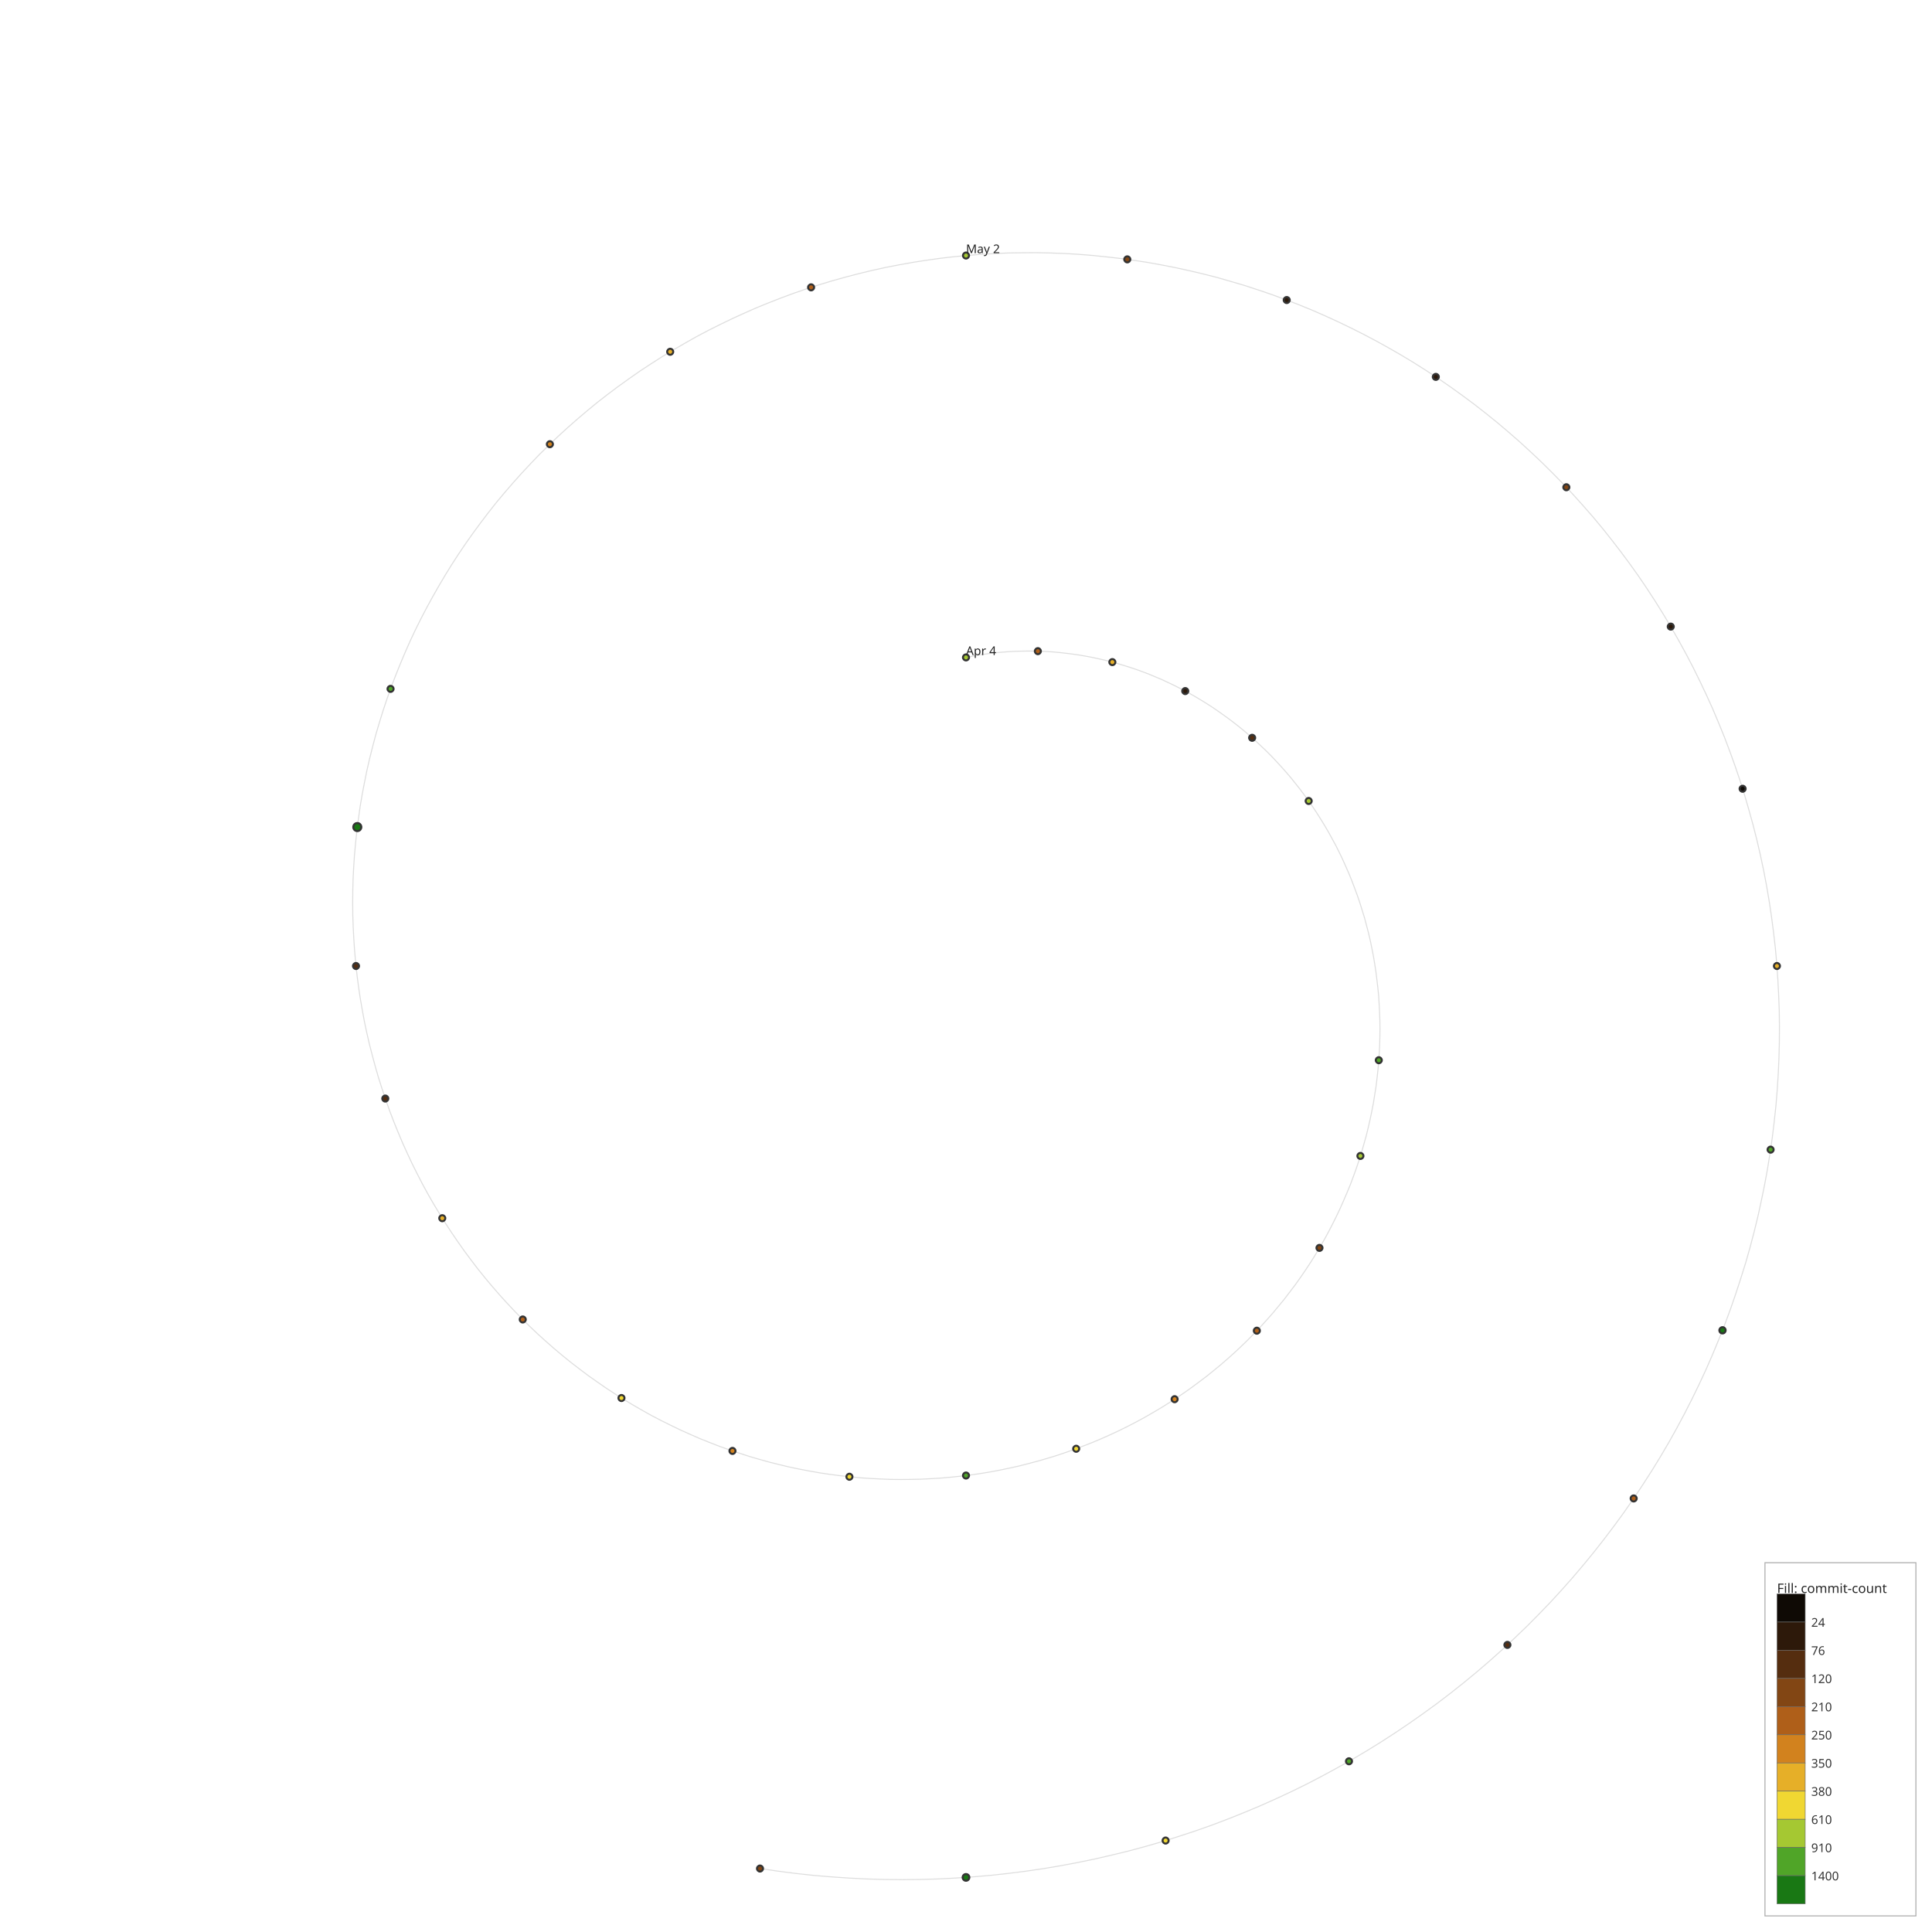
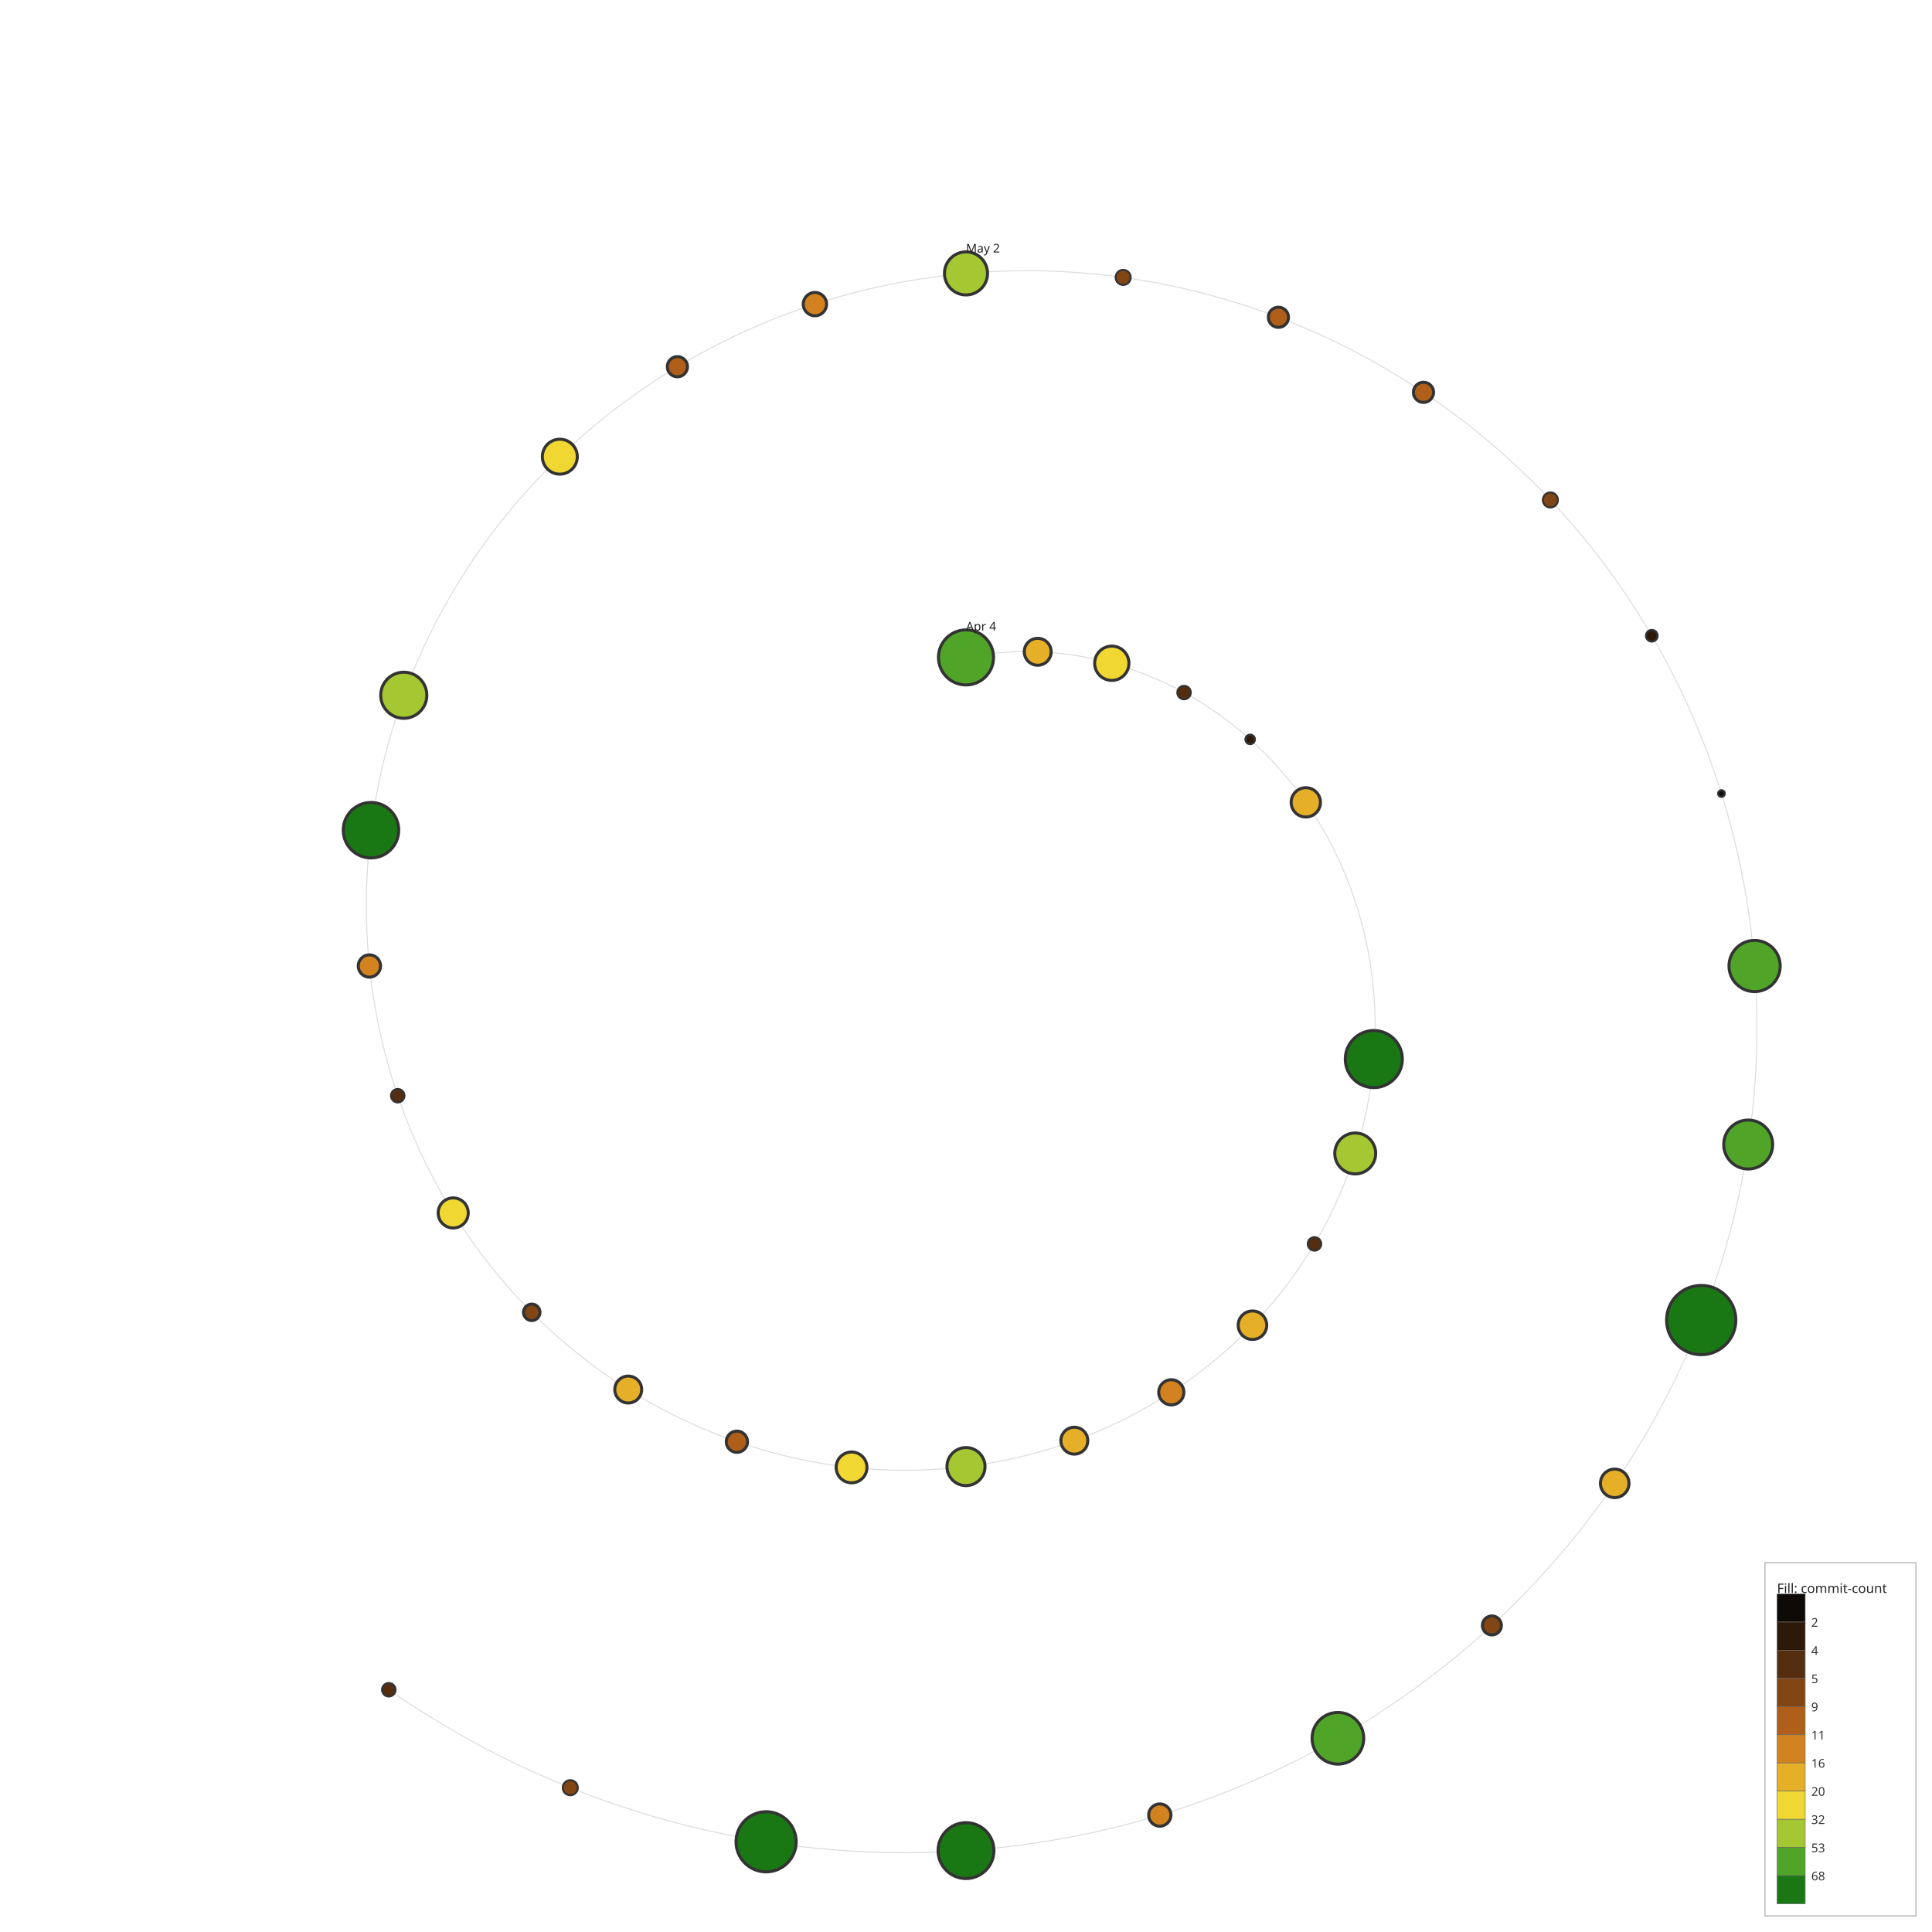
<svg xmlns="http://www.w3.org/2000/svg" width="1920" height="1920">
  <rect x="0.00" y="0.00" width="1920.00" height="1920.00" fill="rgb(255,255,255)" stroke="rgb(255,255,255)" stroke-width="0.0" />
-   <path d="M 960.0 653.3 L 966.0 652.2 L 972.0 651.1 L 978.0 650.2 L 984.1 649.3 L 990.2 648.6 L 996.4 648.1 L 1002.5 647.6 L 1008.8 647.3 L 1015.0 647.1 L 1021.3 647.0 L 1027.6 647.0 L 1033.9 647.2 L 1040.3 647.5 L 1046.6 647.9 L 1053.0 648.5 L 1059.4 649.2 L 1065.8 650.0 L 1072.1 650.9 L 1078.5 652.0 L 1084.9 653.2 L 1091.3 654.6 L 1097.7 656.0 L 1104.1 657.6 L 1110.5 659.4 L 1116.8 661.3 L 1123.2 663.3 L 1129.5 665.4 L 1135.8 667.7 L 1142.1 670.1 L 1148.3 672.7 L 1154.5 675.3 L 1160.7 678.2 L 1166.8 681.1 L 1172.9 684.2 L 1179.0 687.4 L 1185.0 690.7 L 1191.0 694.2 L 1196.9 697.8 L 1202.8 701.5 L 1208.6 705.4 L 1214.3 709.4 L 1220.0 713.5 L 1225.7 717.8 L 1231.2 722.1 L 1236.7 726.6 L 1242.1 731.3 L 1247.5 736.0 L 1252.7 740.9 L 1257.9 745.8 L 1263.0 750.9 L 1268.0 756.2 L 1272.9 761.5 L 1277.8 767.0 L 1282.5 772.5 L 1287.1 778.2 L 1291.7 784.0 L 1296.1 789.9 L 1300.5 795.9 L 1304.7 802.0 L 1308.8 808.2 L 1312.8 814.5 L 1316.7 820.9 L 1320.5 827.4 L 1324.1 834.0 L 1327.7 840.6 L 1331.1 847.4 L 1334.4 854.3 L 1337.5 861.2 L 1340.6 868.3 L 1343.5 875.4 L 1346.2 882.6 L 1348.9 889.8 L 1351.4 897.2 L 1353.7 904.6 L 1356.0 912.0 L 1358.0 919.6 L 1360.0 927.2 L 1361.8 934.9 L 1363.4 942.6 L 1364.9 950.3 L 1366.2 958.2 L 1367.4 966.0 L 1368.4 974.0 L 1369.3 981.9 L 1370.1 989.9 L 1370.6 998.0 L 1371.0 1006.0 L 1371.3 1014.1 L 1371.4 1022.3 L 1371.3 1030.4 L 1371.1 1038.6 L 1370.7 1046.8 L 1370.1 1055.0 L 1369.4 1063.2 L 1368.5 1071.4 L 1367.5 1079.6 L 1366.2 1087.8 L 1364.9 1096.1 L 1363.3 1104.3 L 1361.6 1112.5 L 1359.7 1120.7 L 1357.7 1128.9 L 1355.4 1137.0 L 1353.1 1145.2 L 1350.5 1153.3 L 1347.8 1161.4 L 1344.9 1169.4 L 1341.9 1177.4 L 1338.6 1185.4 L 1335.2 1193.3 L 1331.7 1201.2 L 1328.0 1209.0 L 1324.1 1216.8 L 1320.1 1224.5 L 1315.9 1232.2 L 1311.5 1239.8 L 1307.0 1247.3 L 1302.3 1254.8 L 1297.4 1262.2 L 1292.4 1269.5 L 1287.3 1276.7 L 1281.9 1283.8 L 1276.5 1290.9 L 1270.8 1297.8 L 1265.1 1304.7 L 1259.1 1311.5 L 1253.1 1318.1 L 1246.8 1324.7 L 1240.5 1331.2 L 1234.0 1337.5 L 1227.3 1343.8 L 1220.5 1349.9 L 1213.6 1355.9 L 1206.6 1361.7 L 1199.4 1367.5 L 1192.0 1373.1 L 1184.6 1378.6 L 1177.0 1384.0 L 1169.3 1389.2 L 1161.5 1394.3 L 1153.6 1399.2 L 1145.5 1404.0 L 1137.3 1408.7 L 1129.0 1413.2 L 1120.7 1417.5 L 1112.2 1421.7 L 1103.6 1425.7 L 1094.9 1429.6 L 1086.1 1433.3 L 1077.2 1436.8 L 1068.2 1440.2 L 1059.2 1443.4 L 1050.0 1446.5 L 1040.8 1449.3 L 1031.5 1452.0 L 1022.1 1454.5 L 1012.7 1456.9 L 1003.2 1459.0 L 993.6 1461.0 L 984.0 1462.8 L 974.3 1464.4 L 964.5 1465.8 L 954.8 1467.0 L 944.9 1468.0 L 935.0 1468.9 L 925.1 1469.5 L 915.2 1470.0 L 905.2 1470.2 L 895.2 1470.3 L 885.1 1470.2 L 875.1 1469.8 L 865.0 1469.3 L 854.9 1468.6 L 844.9 1467.6 L 834.8 1466.5 L 824.7 1465.2 L 814.6 1463.7 L 804.5 1461.9 L 794.5 1460.0 L 784.4 1457.9 L 774.4 1455.5 L 764.4 1453.0 L 754.4 1450.2 L 744.5 1447.3 L 734.6 1444.1 L 724.7 1440.8 L 714.9 1437.3 L 705.1 1433.5 L 695.4 1429.6 L 685.8 1425.4 L 676.2 1421.1 L 666.7 1416.5 L 657.2 1411.8 L 647.8 1406.9 L 638.5 1401.7 L 629.3 1396.4 L 620.1 1390.9 L 611.1 1385.2 L 602.1 1379.3 L 593.3 1373.2 L 584.5 1367.0 L 575.9 1360.5 L 567.3 1353.9 L 558.9 1347.1 L 550.6 1340.1 L 542.4 1332.9 L 534.3 1325.6 L 526.4 1318.1 L 518.6 1310.4 L 510.9 1302.5 L 503.4 1294.5 L 496.0 1286.3 L 488.8 1278.0 L 481.7 1269.5 L 474.7 1260.8 L 468.0 1252.0 L 461.3 1243.0 L 454.9 1233.9 L 448.6 1224.7 L 442.5 1215.3 L 436.5 1205.7 L 430.7 1196.1 L 425.1 1186.3 L 419.7 1176.4 L 414.5 1166.3 L 409.4 1156.1 L 404.6 1145.8 L 399.9 1135.4 L 395.5 1124.9 L 391.2 1114.3 L 387.1 1103.6 L 383.3 1092.7 L 379.6 1081.8 L 376.1 1070.8 L 372.9 1059.7 L 369.9 1048.5 L 367.0 1037.2 L 364.4 1025.9 L 362.0 1014.5 L 359.9 1003.0 L 357.9 991.4 L 356.2 979.8 L 354.7 968.2 L 353.4 956.5 L 352.4 944.7 L 351.6 932.9 L 351.0 921.1 L 350.6 909.2 L 350.5 897.3 L 350.6 885.4 L 350.9 873.4 L 351.5 861.5 L 352.3 849.5 L 353.4 837.5 L 354.7 825.6 L 356.2 813.6 L 357.9 801.6 L 359.9 789.7 L 362.2 777.7 L 364.6 765.8 L 367.3 754.0 L 370.3 742.1 L 373.4 730.3 L 376.9 718.5 L 380.5 706.8 L 384.4 695.1 L 388.5 683.5 L 392.9 672.0 L 397.5 660.5 L 402.3 649.1 L 407.3 637.7 L 412.6 626.4 L 418.1 615.3 L 423.9 604.2 L 429.9 593.2 L 436.1 582.3 L 442.5 571.5 L 449.1 560.8 L 456.0 550.2 L 463.1 539.7 L 470.4 529.4 L 477.9 519.2 L 485.6 509.1 L 493.5 499.1 L 501.7 489.3 L 510.0 479.7 L 518.6 470.1 L 527.3 460.8 L 536.2 451.5 L 545.4 442.5 L 554.7 433.6 L 564.2 424.9 L 574.0 416.3 L 583.9 407.9 L 593.9 399.7 L 604.2 391.7 L 614.6 383.9 L 625.2 376.3 L 635.9 368.8 L 646.9 361.6 L 658.0 354.5 L 669.2 347.7 L 680.6 341.1 L 692.1 334.6 L 703.8 328.4 L 715.6 322.5 L 727.6 316.7 L 739.7 311.2 L 751.9 305.8 L 764.2 300.8 L 776.7 295.9 L 789.2 291.3 L 801.9 286.9 L 814.7 282.8 L 827.6 278.9 L 840.6 275.3 L 853.6 271.9 L 866.8 268.7 L 880.0 265.8 L 893.4 263.2 L 906.8 260.8 L 920.2 258.7 L 933.7 256.8 L 947.3 255.2 L 961.0 253.9 L 974.6 252.8 L 988.4 252.0 L 1002.1 251.4 L 1015.9 251.2 L 1029.7 251.1 L 1043.6 251.4 L 1057.4 251.9 L 1071.3 252.7 L 1085.1 253.8 L 1099.0 255.2 L 1112.9 256.8 L 1126.7 258.7 L 1140.6 260.8 L 1154.4 263.3 L 1168.2 266.0 L 1181.9 269.0 L 1195.6 272.2 L 1209.3 275.7 L 1222.9 279.6 L 1236.5 283.6 L 1250.0 288.0 L 1263.5 292.6 L 1276.9 297.5 L 1290.2 302.6 L 1303.4 308.0 L 1316.5 313.7 L 1329.6 319.7 L 1342.5 325.9 L 1355.4 332.4 L 1368.1 339.1 L 1380.7 346.1 L 1393.2 353.3 L 1405.6 360.8 L 1417.9 368.6 L 1430.0 376.6 L 1442.0 384.9 L 1453.8 393.4 L 1465.5 402.1 L 1477.0 411.1 L 1488.4 420.3 L 1499.6 429.8 L 1510.7 439.5 L 1521.5 449.4 L 1532.2 459.5 L 1542.7 469.9 L 1553.1 480.5 L 1563.2 491.3 L 1573.1 502.3 L 1582.9 513.5 L 1592.4 524.9 L 1601.7 536.6 L 1610.8 548.4 L 1619.7 560.4 L 1628.4 572.6 L 1636.8 585.0 L 1645.0 597.6 L 1653.0 610.4 L 1660.7 623.3 L 1668.2 636.4 L 1675.5 649.7 L 1682.5 663.1 L 1689.2 676.7 L 1695.7 690.4 L 1702.0 704.3 L 1707.9 718.3 L 1713.7 732.5 L 1719.1 746.8 L 1724.3 761.2 L 1729.2 775.7 L 1733.8 790.3 L 1738.1 805.1 L 1742.2 819.9 L 1746.0 834.9 L 1749.5 850.0 L 1752.7 865.1 L 1755.6 880.3 L 1758.2 895.6 L 1760.5 911.0 L 1762.5 926.4 L 1764.3 941.9 L 1765.7 957.5 L 1766.8 973.1 L 1767.6 988.7 L 1768.2 1004.4 L 1768.4 1020.1 L 1768.3 1035.8 L 1767.9 1051.6 L 1767.2 1067.3 L 1766.2 1083.1 L 1764.9 1098.9 L 1763.2 1114.7 L 1761.3 1130.4 L 1759.0 1146.2 L 1756.5 1161.9 L 1753.6 1177.6 L 1750.4 1193.2 L 1747.0 1208.8 L 1743.2 1224.4 L 1739.1 1239.9 L 1734.7 1255.4 L 1729.9 1270.7 L 1724.9 1286.0 L 1719.6 1301.3 L 1714.0 1316.4 L 1708.0 1331.5 L 1701.8 1346.4 L 1695.3 1361.3 L 1688.4 1376.1 L 1681.3 1390.7 L 1673.9 1405.2 L 1666.2 1419.6 L 1658.2 1433.9 L 1649.9 1448.0 L 1641.3 1462.0 L 1632.4 1475.8 L 1623.3 1489.5 L 1613.9 1503.0 L 1604.2 1516.3 L 1594.2 1529.5 L 1584.0 1542.5 L 1573.5 1555.3 L 1562.8 1567.9 L 1551.7 1580.4 L 1540.5 1592.6 L 1528.9 1604.6 L 1517.2 1616.4 L 1505.1 1628.0 L 1492.9 1639.4 L 1480.4 1650.6 L 1467.7 1661.5 L 1454.7 1672.2 L 1441.5 1682.7 L 1428.1 1692.9 L 1414.5 1702.8 L 1400.7 1712.5 L 1386.6 1722.0 L 1372.4 1731.2 L 1358.0 1740.1 L 1343.3 1748.8 L 1328.5 1757.1 L 1313.6 1765.2 L 1298.4 1773.1 L 1283.1 1780.6 L 1267.6 1787.8 L 1251.9 1794.8 L 1236.1 1801.4 L 1220.1 1807.8 L 1204.0 1813.9 L 1187.8 1819.6 L 1171.4 1825.0 L 1154.9 1830.2 L 1138.3 1835.0 L 1121.6 1839.5 L 1104.7 1843.6 L 1087.8 1847.5 L 1070.8 1851.0 L 1053.6 1854.2 L 1036.4 1857.1 L 1019.2 1859.6 L 1001.8 1861.8 L 984.4 1863.7 L 966.9 1865.2 L 949.4 1866.4 L 931.8 1867.3 L 914.2 1867.8 L 896.6 1868.0 L 879.0 1867.8 L 861.3 1867.3 L 843.6 1866.4 L 825.9 1865.2 L 808.2 1863.7 L 790.6 1861.8 L 772.9 1859.5 L 755.3 1856.9" fill="none" stroke="rgb(221,221,221)" stroke-width="1.0" />
-   <circle cx="960.00" cy="653.33" r="3.00" fill="rgb(165,200,50)" stroke="rgb(51,51,51)" stroke-width="2.0" />
-   <circle cx="1031.41" cy="647.12" r="3.00" fill="rgb(175,95,25)" stroke="rgb(51,51,51)" stroke-width="2.0" />
-   <circle cx="1105.44" cy="658.00" r="3.00" fill="rgb(230,175,40)" stroke="rgb(51,51,51)" stroke-width="2.0" />
-   <circle cx="1177.88" cy="686.78" r="3.00" fill="rgb(45,25,10)" stroke="rgb(51,51,51)" stroke-width="2.0" />
-   <circle cx="1244.37" cy="733.22" r="3.00" fill="rgb(85,45,15)" stroke="rgb(51,51,51)" stroke-width="2.0" />
-   <circle cx="1300.55" cy="796.00" r="3.00" fill="rgb(165,200,50)" stroke="rgb(51,51,51)" stroke-width="2.0" />
-   <circle cx="1370.23" cy="1053.63" r="3.00" fill="rgb(80,165,40)" stroke="rgb(51,51,51)" stroke-width="2.0" />
-   <circle cx="1351.96" cy="1148.76" r="3.00" fill="rgb(165,200,50)" stroke="rgb(51,51,51)" stroke-width="2.0" />
-   <circle cx="1311.28" cy="1240.14" r="3.00" fill="rgb(130,70,20)" stroke="rgb(51,51,51)" stroke-width="2.0" />
-   <circle cx="1249.03" cy="1322.43" r="3.00" fill="rgb(175,95,25)" stroke="rgb(51,51,51)" stroke-width="2.0" />
-   <circle cx="1167.32" cy="1390.51" r="3.00" fill="rgb(210,130,30)" stroke="rgb(51,51,51)" stroke-width="2.0" />
-   <circle cx="1069.50" cy="1439.76" r="3.00" fill="rgb(240,215,50)" stroke="rgb(51,51,51)" stroke-width="2.0" />
-   <circle cx="960.00" cy="1466.36" r="3.00" fill="rgb(80,165,40)" stroke="rgb(51,51,51)" stroke-width="2.0" />
-   <circle cx="844.15" cy="1467.57" r="3.00" fill="rgb(240,215,50)" stroke="rgb(51,51,51)" stroke-width="2.0" />
-   <circle cx="727.92" cy="1441.91" r="3.00" fill="rgb(210,130,30)" stroke="rgb(51,51,51)" stroke-width="2.0" />
-   <circle cx="617.61" cy="1389.34" r="3.00" fill="rgb(240,215,50)" stroke="rgb(51,51,51)" stroke-width="2.0" />
-   <circle cx="519.51" cy="1311.28" r="3.00" fill="rgb(175,95,25)" stroke="rgb(51,51,51)" stroke-width="2.0" />
-   <circle cx="439.53" cy="1210.64" r="3.00" fill="rgb(230,175,40)" stroke="rgb(51,51,51)" stroke-width="2.0" />
-   <circle cx="382.90" cy="1091.72" r="3.00" fill="rgb(85,45,15)" stroke="rgb(51,51,51)" stroke-width="2.0" />
-   <circle cx="353.80" cy="960.00" r="3.00" fill="rgb(85,45,15)" stroke="rgb(51,51,51)" stroke-width="2.0" />
-   <circle cx="355.09" cy="821.93" r="4.00" fill="rgb(25,120,20)" stroke="rgb(51,51,51)" stroke-width="2.0" />
-   <circle cx="388.13" cy="684.60" r="3.00" fill="rgb(80,165,40)" stroke="rgb(51,51,51)" stroke-width="2.0" />
-   <circle cx="546.47" cy="441.45" r="3.00" fill="rgb(210,130,30)" stroke="rgb(51,51,51)" stroke-width="2.0" />
-   <circle cx="666.04" cy="349.58" r="3.00" fill="rgb(230,175,40)" stroke="rgb(51,51,51)" stroke-width="2.0" />
-   <circle cx="806.06" cy="285.56" r="3.00" fill="rgb(175,95,25)" stroke="rgb(51,51,51)" stroke-width="2.0" />
-   <circle cx="960.00" cy="253.95" r="3.00" fill="rgb(165,200,50)" stroke="rgb(51,51,51)" stroke-width="2.0" />
-   <circle cx="1120.28" cy="257.75" r="3.00" fill="rgb(130,70,20)" stroke="rgb(51,51,51)" stroke-width="2.0" />
-   <circle cx="1278.72" cy="298.17" r="3.00" fill="rgb(45,25,10)" stroke="rgb(51,51,51)" stroke-width="2.0" />
-   <circle cx="1426.89" cy="374.54" r="3.00" fill="rgb(45,25,10)" stroke="rgb(51,51,51)" stroke-width="2.0" />
-   <circle cx="1556.62" cy="484.21" r="3.00" fill="rgb(130,70,20)" stroke="rgb(51,51,51)" stroke-width="2.0" />
-   <circle cx="1660.38" cy="622.71" r="3.00" fill="rgb(45,25,10)" stroke="rgb(51,51,51)" stroke-width="2.0" />
-   <circle cx="1731.78" cy="783.85" r="3.00" fill="rgb(15,10,5)" stroke="rgb(51,51,51)" stroke-width="2.0" />
-   <circle cx="1765.89" cy="960.00" r="3.00" fill="rgb(230,175,40)" stroke="rgb(51,51,51)" stroke-width="2.0" />
-   <circle cx="1759.59" cy="1142.50" r="3.00" fill="rgb(80,165,40)" stroke="rgb(51,51,51)" stroke-width="2.0" />
-   <circle cx="1711.79" cy="1322.04" r="3.12" fill="rgb(25,120,20)" stroke="rgb(51,51,51)" stroke-width="2.0" />
-   <circle cx="1623.53" cy="1489.14" r="3.00" fill="rgb(175,95,25)" stroke="rgb(51,51,51)" stroke-width="2.0" />
-   <circle cx="1498.04" cy="1634.68" r="3.00" fill="rgb(85,45,15)" stroke="rgb(51,51,51)" stroke-width="2.0" />
-   <circle cx="1340.61" cy="1750.34" r="3.00" fill="rgb(80,165,40)" stroke="rgb(51,51,51)" stroke-width="2.0" />
-   <circle cx="1158.37" cy="1829.12" r="3.00" fill="rgb(240,215,50)" stroke="rgb(51,51,51)" stroke-width="2.0" />
-   <circle cx="960.00" cy="1865.74" r="3.33" fill="rgb(25,120,20)" stroke="rgb(51,51,51)" stroke-width="2.0" />
-   <circle cx="755.28" cy="1856.93" r="3.00" fill="rgb(130,70,20)" stroke="rgb(51,51,51)" stroke-width="2.0" />
-   <text x="960.00" y="646.33" fill="rgb(34,34,34)" font-size="12.0" font-family="sans-serif" text-anchor="start" dominant-baseline="central">Apr 4</text>
-   <text x="960.00" y="246.95" fill="rgb(34,34,34)" font-size="12.0" font-family="sans-serif" text-anchor="start" dominant-baseline="central" transform="rotate(360.00 960.00 246.95)">May 2</text>
+   <path d="M 960.0 653.3 L 966.2 652.2 L 972.5 651.1 L 978.8 650.2 L 985.2 649.4 L 991.6 648.8 L 998.0 648.3 L 1004.5 647.9 L 1011.0 647.6 L 1017.5 647.5 L 1024.1 647.6 L 1030.7 647.7 L 1037.3 648.0 L 1043.9 648.5 L 1050.5 649.0 L 1057.2 649.8 L 1063.8 650.6 L 1070.5 651.6 L 1077.1 652.8 L 1083.8 654.1 L 1090.4 655.5 L 1097.1 657.1 L 1103.7 658.8 L 1110.3 660.7 L 1116.9 662.7 L 1123.5 664.9 L 1130.1 667.2 L 1136.6 669.6 L 1143.1 672.2 L 1149.6 675.0 L 1156.0 677.8 L 1162.4 680.9 L 1168.7 684.0 L 1175.0 687.4 L 1181.3 690.8 L 1187.5 694.4 L 1193.6 698.2 L 1199.7 702.0 L 1205.7 706.1 L 1211.7 710.2 L 1217.6 714.5 L 1223.4 718.9 L 1229.2 723.5 L 1234.8 728.2 L 1240.4 733.1 L 1245.9 738.0 L 1251.3 743.1 L 1256.7 748.3 L 1261.9 753.7 L 1267.1 759.2 L 1272.1 764.8 L 1277.0 770.5 L 1281.9 776.3 L 1286.6 782.3 L 1291.2 788.4 L 1295.7 794.6 L 1300.1 800.9 L 1304.4 807.3 L 1308.5 813.8 L 1312.6 820.5 L 1316.5 827.2 L 1320.3 834.0 L 1323.9 841.0 L 1327.4 848.0 L 1330.8 855.1 L 1334.0 862.3 L 1337.1 869.6 L 1340.1 877.0 L 1342.9 884.5 L 1345.5 892.0 L 1348.0 899.7 L 1350.4 907.4 L 1352.6 915.1 L 1354.7 923.0 L 1356.6 930.9 L 1358.3 938.8 L 1359.9 946.9 L 1361.3 954.9 L 1362.5 963.1 L 1363.6 971.3 L 1364.5 979.5 L 1365.3 987.7 L 1365.9 996.0 L 1366.3 1004.4 L 1366.5 1012.8 L 1366.6 1021.2 L 1366.5 1029.6 L 1366.2 1038.0 L 1365.7 1046.5 L 1365.1 1055.0 L 1364.3 1063.4 L 1363.3 1071.9 L 1362.1 1080.4 L 1360.8 1088.9 L 1359.2 1097.4 L 1357.5 1105.9 L 1355.6 1114.3 L 1353.6 1122.8 L 1351.3 1131.2 L 1348.9 1139.6 L 1346.3 1148.0 L 1343.5 1156.3 L 1340.5 1164.6 L 1337.4 1172.9 L 1334.1 1181.1 L 1330.5 1189.2 L 1326.9 1197.4 L 1323.0 1205.4 L 1319.0 1213.4 L 1314.8 1221.4 L 1310.4 1229.2 L 1305.8 1237.0 L 1301.1 1244.8 L 1296.2 1252.4 L 1291.1 1260.0 L 1285.8 1267.5 L 1280.4 1274.9 L 1274.9 1282.2 L 1269.1 1289.4 L 1263.2 1296.5 L 1257.1 1303.5 L 1250.9 1310.4 L 1244.5 1317.1 L 1238.0 1323.8 L 1231.3 1330.3 L 1224.5 1336.8 L 1217.5 1343.0 L 1210.3 1349.2 L 1203.1 1355.2 L 1195.6 1361.1 L 1188.1 1366.9 L 1180.4 1372.5 L 1172.5 1378.0 L 1164.6 1383.3 L 1156.5 1388.5 L 1148.2 1393.5 L 1139.9 1398.3 L 1131.4 1403.0 L 1122.9 1407.6 L 1114.2 1411.9 L 1105.4 1416.1 L 1096.4 1420.2 L 1087.4 1424.0 L 1078.3 1427.7 L 1069.1 1431.2 L 1059.8 1434.5 L 1050.4 1437.6 L 1040.9 1440.6 L 1031.4 1443.3 L 1021.7 1445.9 L 1012.0 1448.3 L 1002.2 1450.4 L 992.4 1452.4 L 982.5 1454.2 L 972.5 1455.8 L 962.5 1457.2 L 952.4 1458.4 L 942.3 1459.3 L 932.1 1460.1 L 921.9 1460.6 L 911.6 1461.0 L 901.4 1461.1 L 891.1 1461.1 L 880.8 1460.8 L 870.4 1460.3 L 860.1 1459.6 L 849.7 1458.7 L 839.4 1457.5 L 829.0 1456.2 L 818.7 1454.6 L 808.3 1452.8 L 798.0 1450.8 L 787.7 1448.6 L 777.4 1446.1 L 767.1 1443.5 L 756.9 1440.6 L 746.7 1437.5 L 736.6 1434.2 L 726.5 1430.7 L 716.5 1427.0 L 706.5 1423.0 L 696.5 1418.9 L 686.7 1414.5 L 676.9 1409.9 L 667.1 1405.1 L 657.5 1400.1 L 647.9 1394.9 L 638.5 1389.5 L 629.1 1383.9 L 619.8 1378.0 L 610.6 1372.0 L 601.5 1365.8 L 592.6 1359.3 L 583.7 1352.7 L 575.0 1345.9 L 566.4 1338.9 L 557.9 1331.7 L 549.5 1324.3 L 541.3 1316.7 L 533.2 1308.9 L 525.3 1301.0 L 517.5 1292.8 L 509.8 1284.5 L 502.4 1276.1 L 495.0 1267.4 L 487.9 1258.6 L 480.9 1249.6 L 474.0 1240.5 L 467.4 1231.2 L 460.9 1221.7 L 454.6 1212.1 L 448.5 1202.4 L 442.6 1192.5 L 436.9 1182.4 L 431.3 1172.3 L 426.0 1162.0 L 420.8 1151.5 L 415.9 1141.0 L 411.2 1130.3 L 406.7 1119.5 L 402.4 1108.6 L 398.3 1097.5 L 394.4 1086.4 L 390.8 1075.2 L 387.4 1063.9 L 384.2 1052.5 L 381.2 1041.0 L 378.4 1029.4 L 375.9 1017.7 L 373.7 1006.0 L 371.6 994.2 L 369.8 982.3 L 368.3 970.4 L 366.9 958.4 L 365.9 946.4 L 365.0 934.3 L 364.5 922.2 L 364.1 910.0 L 364.0 897.9 L 364.2 885.7 L 364.6 873.5 L 365.3 861.2 L 366.2 849.0 L 367.3 836.7 L 368.8 824.5 L 370.4 812.3 L 372.4 800.0 L 374.5 787.8 L 377.0 775.6 L 379.6 763.5 L 382.6 751.4 L 385.8 739.3 L 389.2 727.3 L 392.9 715.3 L 396.9 703.3 L 401.1 691.5 L 405.5 679.6 L 410.2 667.9 L 415.2 656.2 L 420.4 644.7 L 425.8 633.2 L 431.5 621.8 L 437.4 610.5 L 443.6 599.2 L 450.0 588.1 L 456.7 577.2 L 463.6 566.3 L 470.7 555.5 L 478.0 544.9 L 485.6 534.4 L 493.4 524.1 L 501.5 513.9 L 509.7 503.8 L 518.2 493.9 L 526.9 484.1 L 535.8 474.6 L 544.9 465.1 L 554.2 455.9 L 563.8 446.8 L 573.5 437.9 L 583.4 429.2 L 593.6 420.6 L 603.9 412.3 L 614.4 404.2 L 625.1 396.2 L 636.0 388.5 L 647.0 381.0 L 658.2 373.7 L 669.6 366.6 L 681.2 359.7 L 692.9 353.1 L 704.7 346.7 L 716.7 340.5 L 728.9 334.5 L 741.2 328.8 L 753.6 323.3 L 766.2 318.1 L 778.9 313.2 L 791.7 308.4 L 804.7 304.0 L 817.7 299.8 L 830.9 295.8 L 844.1 292.1 L 857.5 288.7 L 870.9 285.5 L 884.5 282.7 L 898.1 280.0 L 911.7 277.7 L 925.5 275.6 L 939.3 273.8 L 953.2 272.3 L 967.1 271.1 L 981.1 270.2 L 995.1 269.5 L 1009.2 269.1 L 1023.3 269.0 L 1037.4 269.2 L 1051.5 269.7 L 1065.6 270.5 L 1079.8 271.6 L 1093.9 272.9 L 1108.0 274.6 L 1122.2 276.5 L 1136.3 278.8 L 1150.3 281.3 L 1164.4 284.1 L 1178.4 287.2 L 1192.4 290.6 L 1206.3 294.3 L 1220.2 298.3 L 1234.0 302.5 L 1247.7 307.1 L 1261.4 311.9 L 1275.0 317.0 L 1288.5 322.5 L 1301.9 328.2 L 1315.2 334.1 L 1328.5 340.4 L 1341.6 346.9 L 1354.6 353.8 L 1367.4 360.8 L 1380.2 368.2 L 1392.8 375.8 L 1405.3 383.8 L 1417.6 391.9 L 1429.8 400.4 L 1441.9 409.1 L 1453.7 418.0 L 1465.5 427.2 L 1477.0 436.7 L 1488.4 446.4 L 1499.6 456.4 L 1510.5 466.6 L 1521.4 477.0 L 1532.0 487.7 L 1542.4 498.6 L 1552.6 509.7 L 1562.5 521.1 L 1572.3 532.6 L 1581.9 544.4 L 1591.2 556.4 L 1600.3 568.7 L 1609.1 581.1 L 1617.7 593.7 L 1626.1 606.5 L 1634.2 619.5 L 1642.0 632.7 L 1649.7 646.0 L 1657.0 659.6 L 1664.1 673.3 L 1670.9 687.1 L 1677.4 701.2 L 1683.7 715.3 L 1689.6 729.7 L 1695.3 744.1 L 1700.7 758.7 L 1705.8 773.5 L 1710.7 788.3 L 1715.2 803.3 L 1719.4 818.4 L 1723.3 833.6 L 1727.0 848.9 L 1730.3 864.3 L 1733.3 879.7 L 1736.0 895.3 L 1738.3 910.9 L 1740.4 926.6 L 1742.1 942.4 L 1743.6 958.2 L 1744.7 974.1 L 1745.5 990.0 L 1745.9 1006.0 L 1746.0 1022.0 L 1745.9 1038.0 L 1745.3 1054.0 L 1744.5 1070.1 L 1743.3 1086.1 L 1741.8 1102.2 L 1740.0 1118.2 L 1737.8 1134.2 L 1735.3 1150.2 L 1732.5 1166.2 L 1729.4 1182.1 L 1725.9 1198.0 L 1722.1 1213.8 L 1717.9 1229.6 L 1713.5 1245.3 L 1708.7 1261.0 L 1703.6 1276.6 L 1698.1 1292.0 L 1692.4 1307.4 L 1686.3 1322.7 L 1679.9 1337.9 L 1673.2 1353.0 L 1666.1 1368.0 L 1658.8 1382.8 L 1651.1 1397.5 L 1643.2 1412.1 L 1634.9 1426.5 L 1626.3 1440.8 L 1617.4 1454.9 L 1608.2 1468.9 L 1598.8 1482.7 L 1589.0 1496.3 L 1578.9 1509.7 L 1568.6 1523.0 L 1557.9 1536.0 L 1547.0 1548.9 L 1535.8 1561.5 L 1524.4 1574.0 L 1512.7 1586.2 L 1500.7 1598.2 L 1488.4 1609.9 L 1475.9 1621.5 L 1463.2 1632.8 L 1450.2 1643.8 L 1436.9 1654.6 L 1423.4 1665.1 L 1409.7 1675.4 L 1395.8 1685.4 L 1381.6 1695.1 L 1367.3 1704.6 L 1352.7 1713.8 L 1337.9 1722.7 L 1322.9 1731.3 L 1307.7 1739.6 L 1292.4 1747.6 L 1276.8 1755.3 L 1261.1 1762.7 L 1245.2 1769.8 L 1229.1 1776.6 L 1212.9 1783.0 L 1196.6 1789.1 L 1180.0 1795.0 L 1163.4 1800.4 L 1146.6 1805.6 L 1129.7 1810.4 L 1112.7 1814.9 L 1095.5 1819.0 L 1078.3 1822.8 L 1061.0 1826.2 L 1043.5 1829.3 L 1026.0 1832.0 L 1008.4 1834.4 L 990.8 1836.4 L 973.0 1838.1 L 955.3 1839.4 L 937.4 1840.4 L 919.6 1841.0 L 901.7 1841.2 L 883.7 1841.1 L 865.8 1840.6 L 847.8 1839.7 L 829.9 1838.5 L 811.9 1836.9 L 794.0 1834.9 L 776.1 1832.6 L 758.2 1829.9 L 740.3 1826.8 L 722.5 1823.3 L 704.7 1819.5 L 687.0 1815.4 L 669.3 1810.8 L 651.8 1805.9 L 634.3 1800.7 L 616.9 1795.0 L 599.5 1789.1 L 582.3 1782.7 L 565.2 1776.0 L 548.2 1768.9 L 531.4 1761.5 L 514.6 1753.8 L 498.0 1745.6 L 481.6 1737.2 L 465.3 1728.4 L 449.2 1719.2 L 433.2 1709.7 L 417.4 1699.9 L 401.8 1689.8 L 386.4 1679.3" fill="none" stroke="rgb(221,221,221)" stroke-width="1.0" />
+   <circle cx="960.00" cy="653.33" r="27.36" fill="rgb(80,165,40)" stroke="rgb(51,51,51)" stroke-width="3.0" />
+   <circle cx="1031.27" cy="647.73" r="13.37" fill="rgb(230,175,40)" stroke="rgb(51,51,51)" stroke-width="3.0" />
+   <circle cx="1104.89" cy="659.14" r="17.04" fill="rgb(240,215,50)" stroke="rgb(51,51,51)" stroke-width="3.0" />
+   <circle cx="1176.70" cy="688.27" r="6.68" fill="rgb(85,45,15)" stroke="rgb(51,51,51)" stroke-width="2.0" />
+   <circle cx="1242.39" cy="734.80" r="4.73" fill="rgb(45,25,10)" stroke="rgb(51,51,51)" stroke-width="2.0" />
+   <circle cx="1297.70" cy="797.37" r="14.57" fill="rgb(230,175,40)" stroke="rgb(51,51,51)" stroke-width="3.0" />
+   <circle cx="1365.28" cy="1052.50" r="28.36" fill="rgb(25,120,20)" stroke="rgb(51,51,51)" stroke-width="3.0" />
+   <circle cx="1346.82" cy="1146.28" r="20.33" fill="rgb(165,200,50)" stroke="rgb(51,51,51)" stroke-width="3.0" />
+   <circle cx="1306.32" cy="1236.18" r="6.68" fill="rgb(85,45,15)" stroke="rgb(51,51,51)" stroke-width="2.0" />
+   <circle cx="1244.68" cy="1316.98" r="14.18" fill="rgb(230,175,40)" stroke="rgb(51,51,51)" stroke-width="3.0" />
+   <circle cx="1164.02" cy="1383.66" r="12.50" fill="rgb(210,130,30)" stroke="rgb(51,51,51)" stroke-width="3.0" />
+   <circle cx="1067.67" cy="1431.72" r="13.37" fill="rgb(230,175,40)" stroke="rgb(51,51,51)" stroke-width="3.0" />
+   <circle cx="960.00" cy="1457.48" r="18.91" fill="rgb(165,200,50)" stroke="rgb(51,51,51)" stroke-width="3.0" />
+   <circle cx="846.27" cy="1458.30" r="15.31" fill="rgb(240,215,50)" stroke="rgb(51,51,51)" stroke-width="3.0" />
+   <circle cx="732.32" cy="1432.78" r="10.57" fill="rgb(175,95,25)" stroke="rgb(51,51,51)" stroke-width="3.0" />
+   <circle cx="624.33" cy="1380.91" r="13.37" fill="rgb(230,175,40)" stroke="rgb(51,51,51)" stroke-width="3.0" />
+   <circle cx="528.43" cy="1304.17" r="8.19" fill="rgb(130,70,20)" stroke="rgb(51,51,51)" stroke-width="3.0" />
+   <circle cx="450.39" cy="1205.42" r="14.95" fill="rgb(240,215,50)" stroke="rgb(51,51,51)" stroke-width="3.0" />
+   <circle cx="395.26" cy="1088.90" r="6.68" fill="rgb(85,45,15)" stroke="rgb(51,51,51)" stroke-width="2.0" />
+   <circle cx="367.11" cy="960.00" r="11.08" fill="rgb(210,130,30)" stroke="rgb(51,51,51)" stroke-width="3.0" />
+   <circle cx="368.69" cy="825.04" r="27.56" fill="rgb(25,120,20)" stroke="rgb(51,51,51)" stroke-width="3.0" />
+   <circle cx="401.27" cy="690.93" r="22.91" fill="rgb(165,200,50)" stroke="rgb(51,51,51)" stroke-width="3.0" />
+   <circle cx="556.35" cy="453.84" r="17.37" fill="rgb(240,215,50)" stroke="rgb(51,51,51)" stroke-width="3.0" />
+   <circle cx="673.19" cy="364.43" r="10.03" fill="rgb(175,95,25)" stroke="rgb(51,51,51)" stroke-width="3.0" />
+   <circle cx="809.87" cy="302.25" r="11.58" fill="rgb(210,130,30)" stroke="rgb(51,51,51)" stroke-width="3.0" />
+   <circle cx="960.00" cy="271.70" r="21.40" fill="rgb(165,200,50)" stroke="rgb(51,51,51)" stroke-width="3.0" />
+   <circle cx="1116.19" cy="275.67" r="7.47" fill="rgb(130,70,20)" stroke="rgb(51,51,51)" stroke-width="2.0" />
+   <circle cx="1270.47" cy="315.31" r="10.03" fill="rgb(175,95,25)" stroke="rgb(51,51,51)" stroke-width="3.0" />
+   <circle cx="1414.64" cy="389.90" r="10.03" fill="rgb(175,95,25)" stroke="rgb(51,51,51)" stroke-width="3.0" />
+   <circle cx="1540.76" cy="496.86" r="7.47" fill="rgb(130,70,20)" stroke="rgb(51,51,51)" stroke-width="2.0" />
+   <circle cx="1641.53" cy="631.79" r="5.79" fill="rgb(45,25,10)" stroke="rgb(51,51,51)" stroke-width="2.0" />
+   <circle cx="1710.77" cy="788.64" r="3.34" fill="rgb(15,10,5)" stroke="rgb(51,51,51)" stroke-width="2.0" />
+   <circle cx="1743.70" cy="960.00" r="25.45" fill="rgb(80,165,40)" stroke="rgb(51,51,51)" stroke-width="3.0" />
+   <circle cx="1737.34" cy="1137.42" r="24.33" fill="rgb(80,165,40)" stroke="rgb(51,51,51)" stroke-width="3.0" />
+   <circle cx="1690.65" cy="1311.86" r="34.41" fill="rgb(25,120,20)" stroke="rgb(51,51,51)" stroke-width="3.0" />
+   <circle cx="1604.69" cy="1474.13" r="14.18" fill="rgb(230,175,40)" stroke="rgb(51,51,51)" stroke-width="3.0" />
+   <circle cx="1482.62" cy="1615.35" r="9.45" fill="rgb(130,70,20)" stroke="rgb(51,51,51)" stroke-width="3.0" />
+   <circle cx="1329.60" cy="1727.49" r="25.67" fill="rgb(80,165,40)" stroke="rgb(51,51,51)" stroke-width="3.0" />
+   <circle cx="1152.59" cy="1803.78" r="11.08" fill="rgb(210,130,30)" stroke="rgb(51,51,51)" stroke-width="3.0" />
+   <circle cx="960.00" cy="1839.11" r="27.76" fill="rgb(25,120,20)" stroke="rgb(51,51,51)" stroke-width="3.0" />
+   <circle cx="761.35" cy="1830.36" r="29.89" fill="rgb(25,120,20)" stroke="rgb(51,51,51)" stroke-width="3.0" />
+   <circle cx="566.74" cy="1776.61" r="7.47" fill="rgb(130,70,20)" stroke="rgb(51,51,51)" stroke-width="2.0" />
+   <circle cx="386.39" cy="1679.28" r="6.68" fill="rgb(85,45,15)" stroke="rgb(51,51,51)" stroke-width="2.0" />
+   <text x="960.00" y="621.98" fill="rgb(34,34,34)" font-size="12.0" font-family="sans-serif" text-anchor="start" dominant-baseline="central">Apr 4</text>
+   <text x="960.00" y="246.30" fill="rgb(34,34,34)" font-size="12.0" font-family="sans-serif" text-anchor="start" dominant-baseline="central" transform="rotate(360.00 960.00 246.30)">May 2</text>
  <rect x="1754.00" y="1553.00" width="150.00" height="351.00" fill="rgba(255,255,255,0.902)" stroke="rgba(153,153,153,0.800)" stroke-width="1.0" />
  <text x="1766.00" y="1578.00" fill="rgb(38,38,38)" font-size="13.0" font-family="sans-serif" text-anchor="start" dominant-baseline="central">Fill: commit-count</text>
  <rect x="1766.00" y="1584.00" width="28.00" height="28.00" fill="rgb(15,10,5)" stroke="rgb(102,102,102)" stroke-width="0.5" />
-   <text x="1800.00" y="1612.00" fill="rgb(51,51,51)" font-size="12.0" font-family="sans-serif" text-anchor="start" dominant-baseline="central">24</text>
+   <text x="1800.00" y="1612.00" fill="rgb(51,51,51)" font-size="12.0" font-family="sans-serif" text-anchor="start" dominant-baseline="central">2</text>
  <rect x="1766.00" y="1612.00" width="28.00" height="28.00" fill="rgb(45,25,10)" stroke="rgb(102,102,102)" stroke-width="0.5" />
-   <text x="1800.00" y="1640.00" fill="rgb(51,51,51)" font-size="12.0" font-family="sans-serif" text-anchor="start" dominant-baseline="central">76</text>
+   <text x="1800.00" y="1640.00" fill="rgb(51,51,51)" font-size="12.0" font-family="sans-serif" text-anchor="start" dominant-baseline="central">4</text>
  <rect x="1766.00" y="1640.00" width="28.00" height="28.00" fill="rgb(85,45,15)" stroke="rgb(102,102,102)" stroke-width="0.5" />
-   <text x="1800.00" y="1668.00" fill="rgb(51,51,51)" font-size="12.0" font-family="sans-serif" text-anchor="start" dominant-baseline="central">120</text>
+   <text x="1800.00" y="1668.00" fill="rgb(51,51,51)" font-size="12.0" font-family="sans-serif" text-anchor="start" dominant-baseline="central">5</text>
  <rect x="1766.00" y="1668.00" width="28.00" height="28.00" fill="rgb(130,70,20)" stroke="rgb(102,102,102)" stroke-width="0.5" />
-   <text x="1800.00" y="1696.00" fill="rgb(51,51,51)" font-size="12.0" font-family="sans-serif" text-anchor="start" dominant-baseline="central">210</text>
+   <text x="1800.00" y="1696.00" fill="rgb(51,51,51)" font-size="12.0" font-family="sans-serif" text-anchor="start" dominant-baseline="central">9</text>
  <rect x="1766.00" y="1696.00" width="28.00" height="28.00" fill="rgb(175,95,25)" stroke="rgb(102,102,102)" stroke-width="0.5" />
-   <text x="1800.00" y="1724.00" fill="rgb(51,51,51)" font-size="12.0" font-family="sans-serif" text-anchor="start" dominant-baseline="central">250</text>
+   <text x="1800.00" y="1724.00" fill="rgb(51,51,51)" font-size="12.0" font-family="sans-serif" text-anchor="start" dominant-baseline="central">11</text>
  <rect x="1766.00" y="1724.00" width="28.00" height="28.00" fill="rgb(210,130,30)" stroke="rgb(102,102,102)" stroke-width="0.5" />
-   <text x="1800.00" y="1752.00" fill="rgb(51,51,51)" font-size="12.0" font-family="sans-serif" text-anchor="start" dominant-baseline="central">350</text>
+   <text x="1800.00" y="1752.00" fill="rgb(51,51,51)" font-size="12.0" font-family="sans-serif" text-anchor="start" dominant-baseline="central">16</text>
  <rect x="1766.00" y="1752.00" width="28.00" height="28.00" fill="rgb(230,175,40)" stroke="rgb(102,102,102)" stroke-width="0.5" />
-   <text x="1800.00" y="1780.00" fill="rgb(51,51,51)" font-size="12.0" font-family="sans-serif" text-anchor="start" dominant-baseline="central">380</text>
+   <text x="1800.00" y="1780.00" fill="rgb(51,51,51)" font-size="12.0" font-family="sans-serif" text-anchor="start" dominant-baseline="central">20</text>
  <rect x="1766.00" y="1780.00" width="28.00" height="28.00" fill="rgb(240,215,50)" stroke="rgb(102,102,102)" stroke-width="0.5" />
-   <text x="1800.00" y="1808.00" fill="rgb(51,51,51)" font-size="12.0" font-family="sans-serif" text-anchor="start" dominant-baseline="central">610</text>
+   <text x="1800.00" y="1808.00" fill="rgb(51,51,51)" font-size="12.0" font-family="sans-serif" text-anchor="start" dominant-baseline="central">32</text>
  <rect x="1766.00" y="1808.00" width="28.00" height="28.00" fill="rgb(165,200,50)" stroke="rgb(102,102,102)" stroke-width="0.5" />
-   <text x="1800.00" y="1836.00" fill="rgb(51,51,51)" font-size="12.0" font-family="sans-serif" text-anchor="start" dominant-baseline="central">910</text>
+   <text x="1800.00" y="1836.00" fill="rgb(51,51,51)" font-size="12.0" font-family="sans-serif" text-anchor="start" dominant-baseline="central">53</text>
  <rect x="1766.00" y="1836.00" width="28.00" height="28.00" fill="rgb(80,165,40)" stroke="rgb(102,102,102)" stroke-width="0.5" />
-   <text x="1800.00" y="1864.00" fill="rgb(51,51,51)" font-size="12.0" font-family="sans-serif" text-anchor="start" dominant-baseline="central">1400</text>
+   <text x="1800.00" y="1864.00" fill="rgb(51,51,51)" font-size="12.0" font-family="sans-serif" text-anchor="start" dominant-baseline="central">68</text>
  <rect x="1766.00" y="1864.00" width="28.00" height="28.00" fill="rgb(25,120,20)" stroke="rgb(102,102,102)" stroke-width="0.5" />
</svg>
